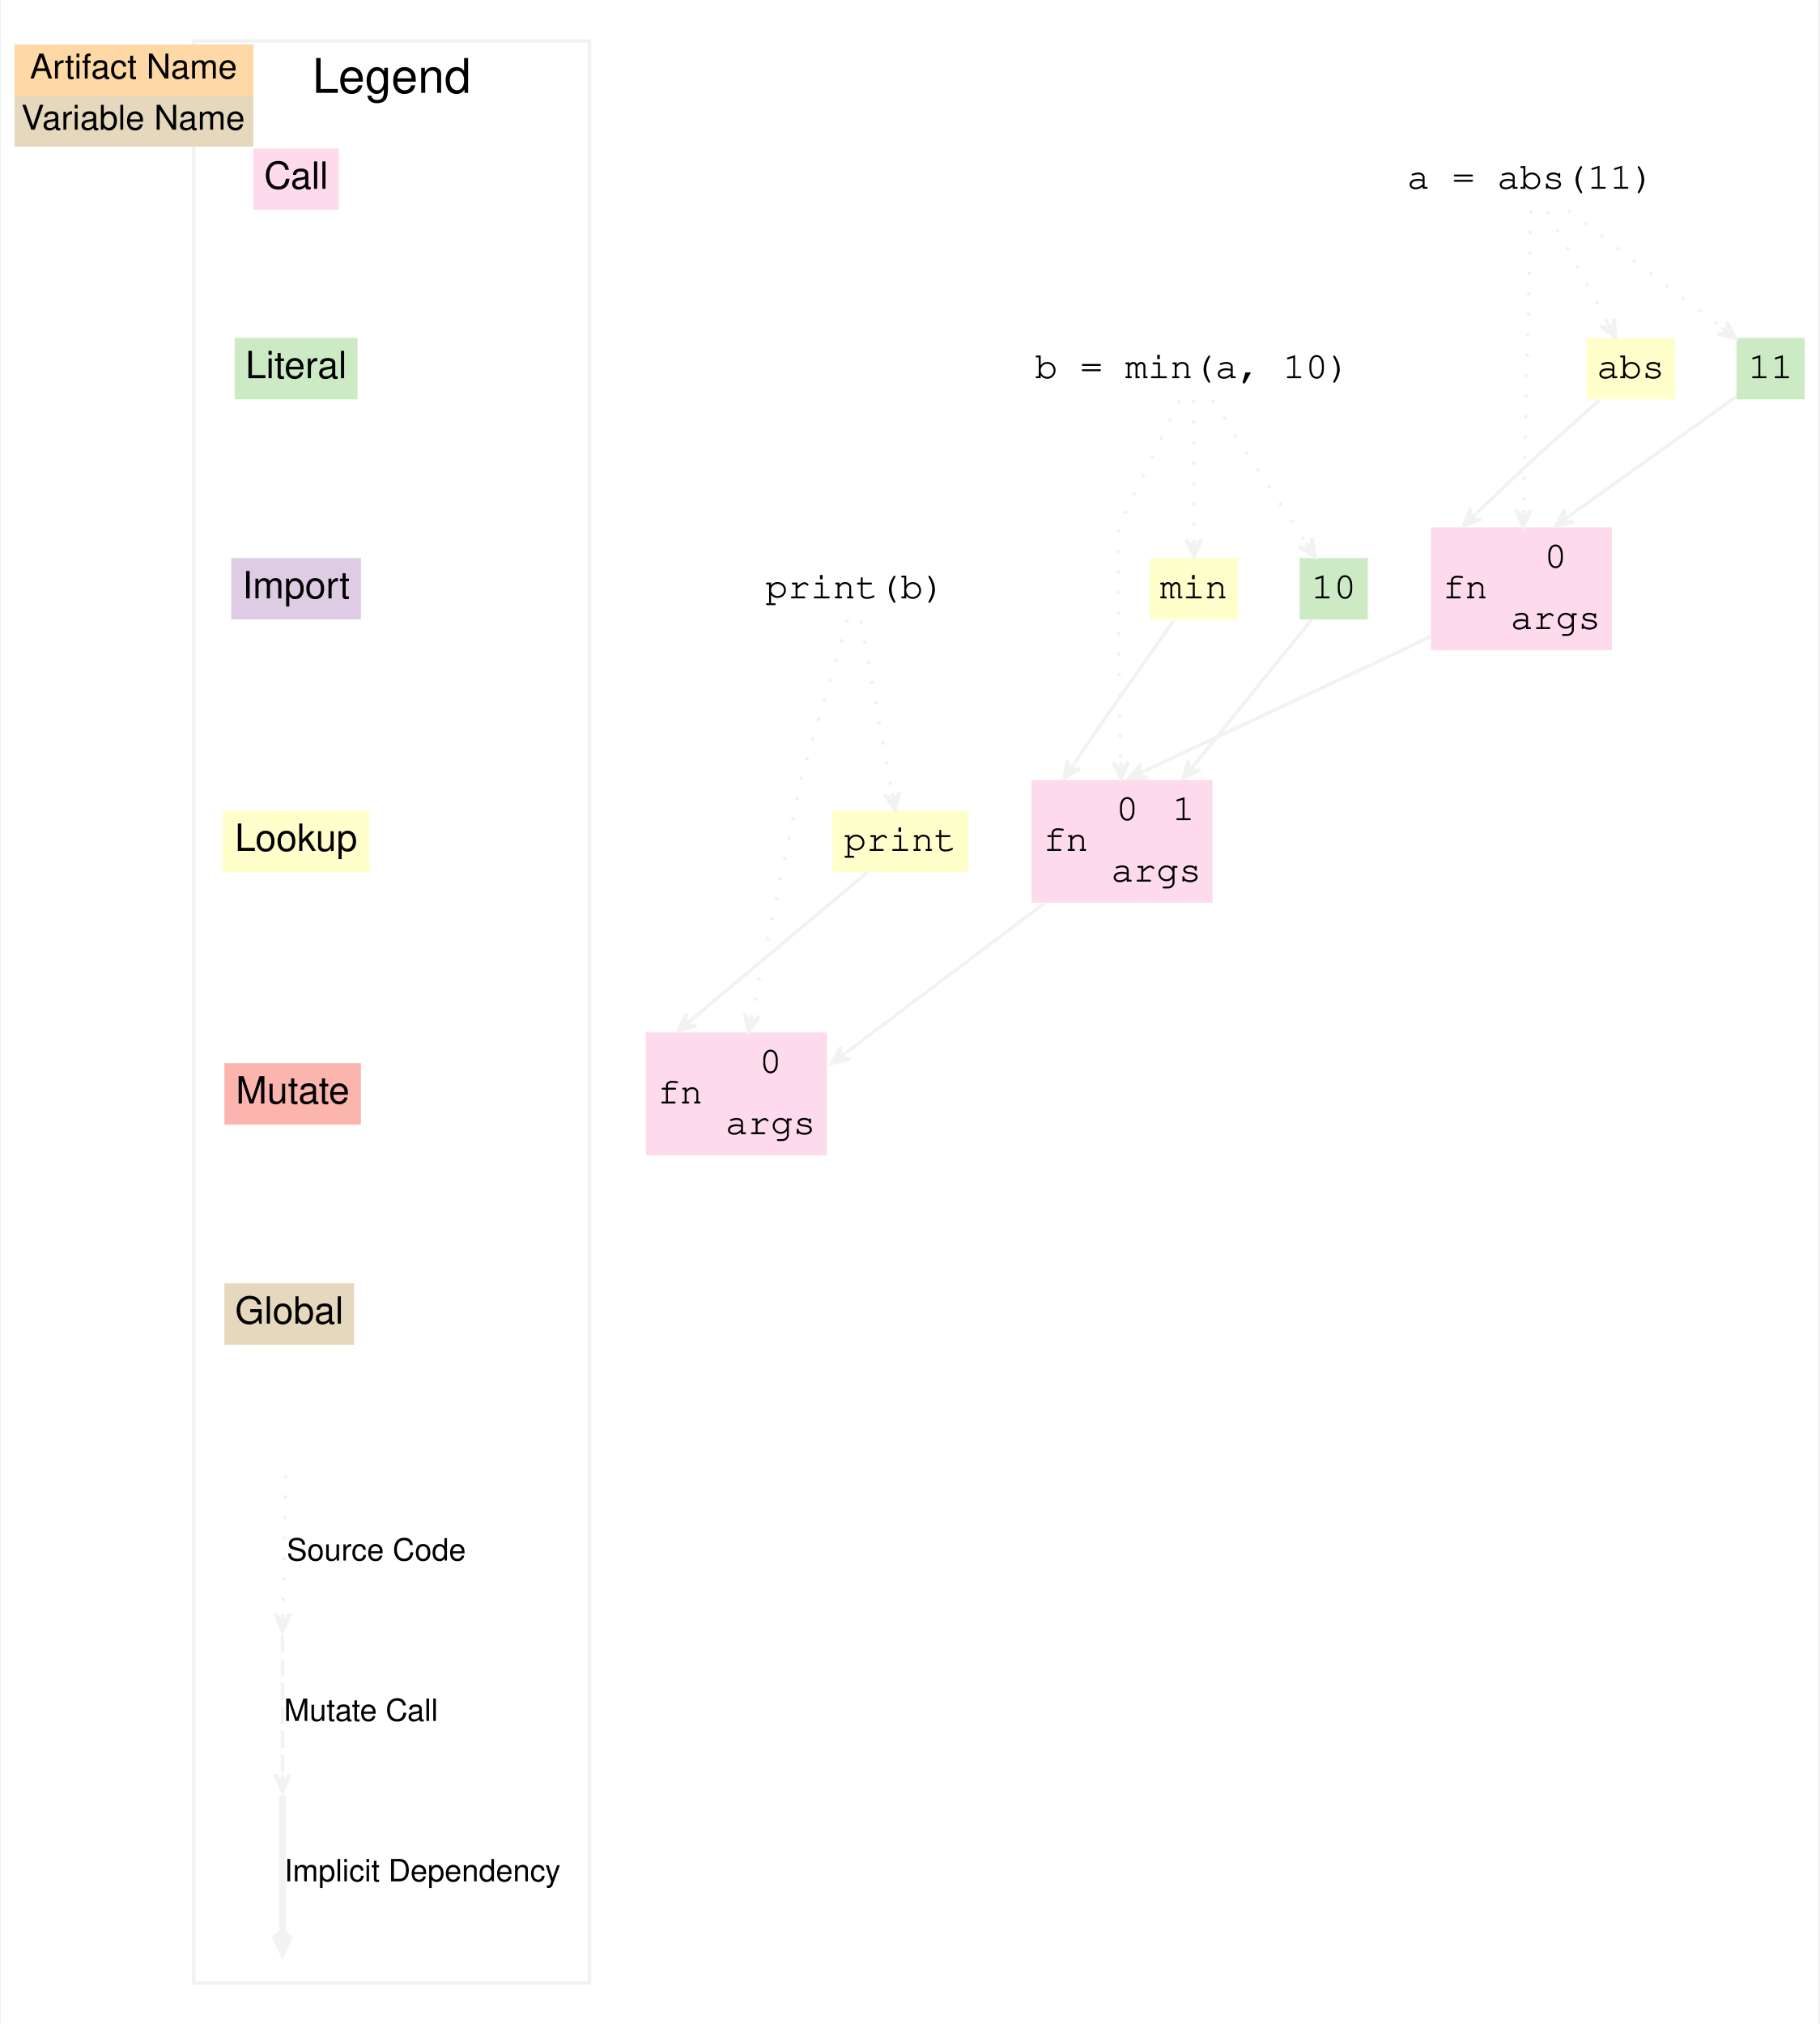
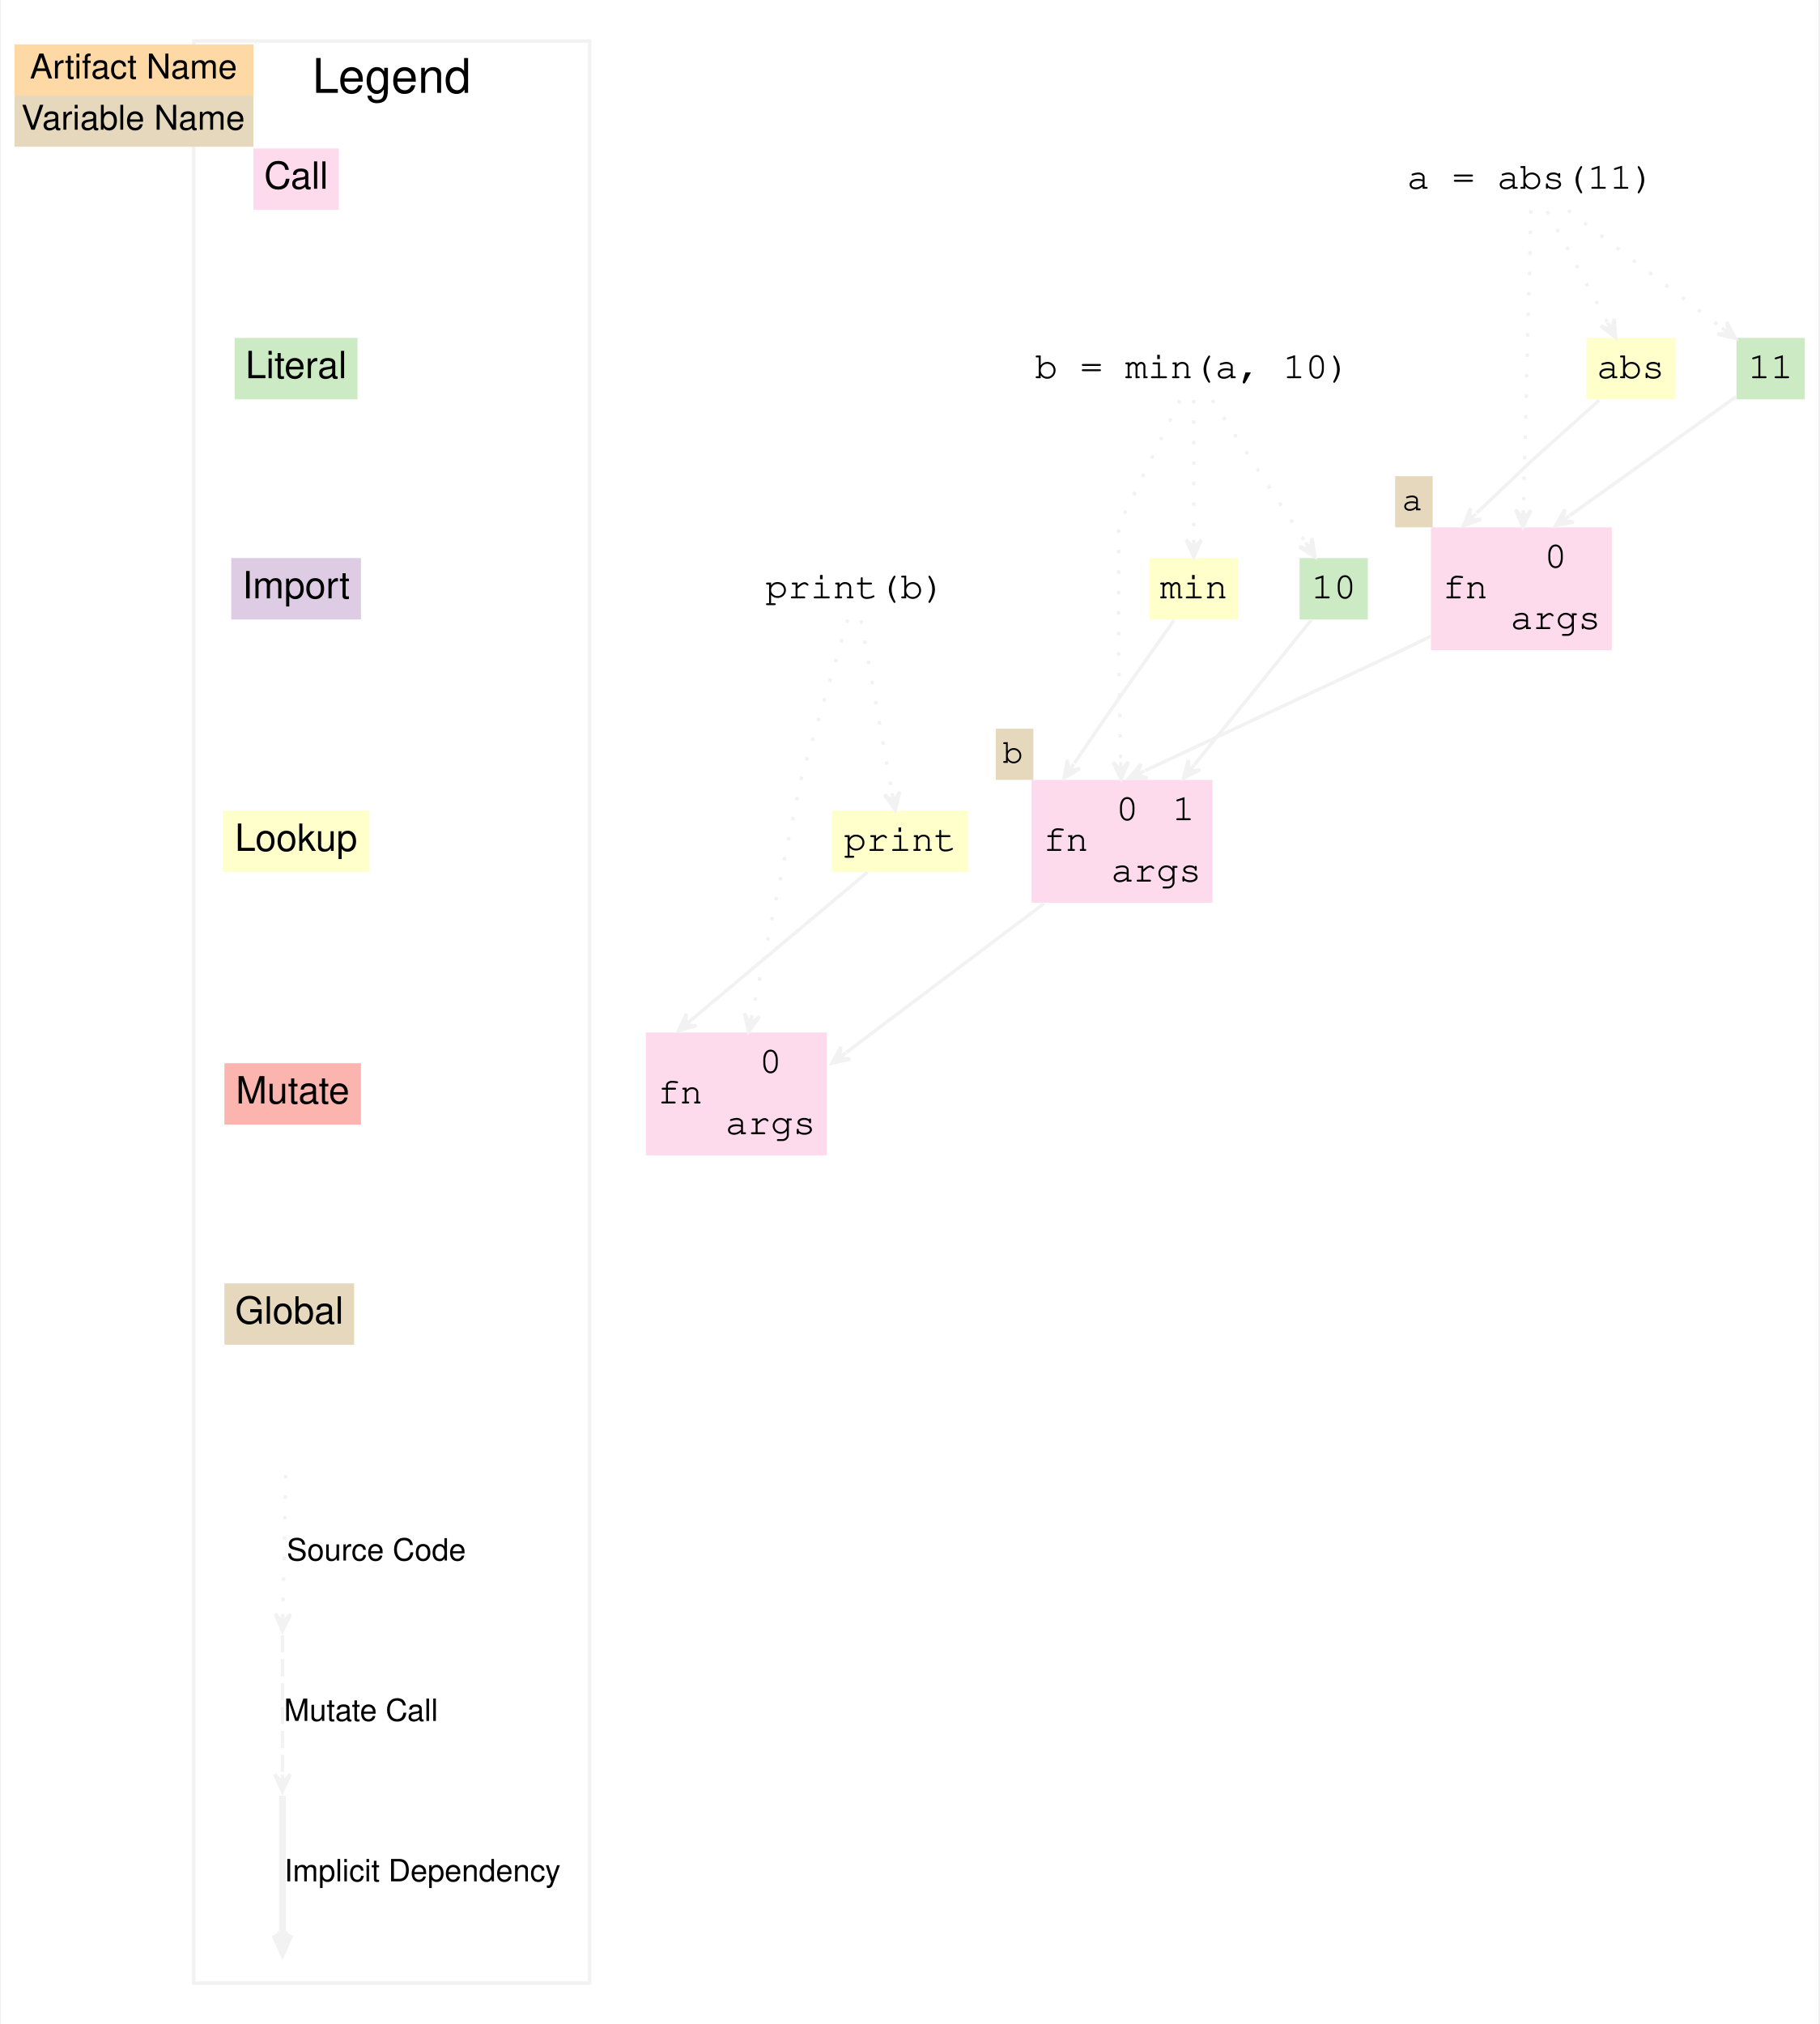
<svg xmlns="http://www.w3.org/2000/svg" width="533pt" height="593pt" viewBox="0 0 532.5 593">
  <g class="graph" transform="scale(1) translate(4 589)">
    <polygon points="-4 4 -4 -589 528.5 -589 528.5 4" fill="#fff" stroke="transparent" />
    <g class="cluster">
      <polygon points="52.5 -8 52.5 -577 168.5 -577 168.5 -8" fill="none" stroke="#f2f2f2" />
      <text x="110.5" y="-561.8" font-family="Helvetica,sans-Serif" font-size="14" text-anchor="middle">Legend</text>
    </g>
    <g class="node">
      <polygon points="70 -527.5 70 -545.5 95 -545.5 95 -527.5" fill="#fddaec" stroke="#f2f2f2" stroke-width="0" />
      <text x="82.5" y="-533.7" fill="#000000" font-family="Helvetica,sans-Serif" font-size="11" text-anchor="middle">Call</text>
      <polygon points="0 -561 0 -576 70 -576 70 -561" fill="#fed9a6" stroke="transparent" />
      <text x="4.5" y="-566" fill="#000000" font-family="Helvetica,sans-Serif" font-size="10">Artifact Name</text>
      <polygon points="0 -546 0 -561 70 -561 70 -546" fill="#e5d8bd" stroke="transparent" />
      <text x="2" y="-551" fill="#000000" font-family="Helvetica,sans-Serif" font-size="10">Variable Name</text>
      <polygon points="100.5 -490 64.5 -490 64.5 -472 100.5 -472" fill="#ccebc5" stroke="#f2f2f2" stroke-width="0" />
      <text x="82.5" y="-478.2" fill="#000000" font-family="Helvetica,sans-Serif" font-size="11" text-anchor="middle">Literal</text>
      <polygon points="101.5 -425.5 63.5 -425.5 63.5 -407.5 101.5 -407.5" fill="#decbe4" stroke="#f2f2f2" stroke-width="0" />
      <text x="82.5" y="-413.7" fill="#000000" font-family="Helvetica,sans-Serif" font-size="11" text-anchor="middle">Import</text>
      <polygon points="104 -351.5 61 -351.5 61 -333.5 104 -333.5" fill="#ffc" stroke="#f2f2f2" stroke-width="0" />
      <text x="82.5" y="-339.7" fill="#000000" font-family="Helvetica,sans-Serif" font-size="11" text-anchor="middle">Lookup</text>
      <polygon points="61.5 -259.5 61.5 -277.5 101.5 -277.5 101.5 -259.5" fill="#fbb4ae" stroke="#f2f2f2" stroke-width="0" />
      <text x="81.5" y="-265.7" fill="#000000" font-family="Helvetica,sans-Serif" font-size="11" text-anchor="middle">Mutate</text>
      <polygon points="99.5 -213 61.5 -213 61.5 -195 99.5 -195" fill="#e5d8bd" stroke="#f2f2f2" stroke-width="0" />
      <text x="80.5" y="-201.2" fill="#000000" font-family="Helvetica,sans-Serif" font-size="11" text-anchor="middle">Global</text>
    </g>
    <g class="edge">
      <path d="m79.5-156.87c-0.05 2.11-0.63 28.8-0.88 40.47" fill="none" stroke="#f2f2f2" stroke-dasharray="1,5" />
      <polygon points="78.5 -111.12 80.86 -116.07 78.56 -113.62 78.61 -116.12 78.61 -116.12 78.61 -116.12 78.56 -113.62 76.36 -116.17 78.5 -111.12" fill="#f2f2f2" stroke="#f2f2f2" />
      <text x="106" y="-131.8" font-family="Helvetica,sans-Serif" font-size="9" text-anchor="middle">Source Code</text>
      <path d="m78.5-109.87v40.47" fill="none" stroke="#f2f2f2" stroke-dasharray="5,2" />
      <polygon points="78.5 -64.12 80.75 -69.12 78.5 -66.62 78.5 -69.12 78.5 -69.12 78.5 -69.12 78.5 -66.62 76.25 -69.12 78.5 -64.12" fill="#f2f2f2" stroke="#f2f2f2" />
      <text x="101.5" y="-84.8" font-family="Helvetica,sans-Serif" font-size="9" text-anchor="middle">Mutate Call</text>
      <path d="m78.5-62.87v40.47" fill="none" stroke="#f2f2f2" stroke-width="2" />
      <polygon points="78.5 -17.12 80.75 -22.12 79 -19.62 79 -22.12 78.5 -22.12 78 -22.12 78 -19.62 76.25 -22.12 78.5 -17.12" fill="#f2f2f2" stroke="#f2f2f2" stroke-width="2" />
      <text x="119.5" y="-37.8" font-family="Helvetica,sans-Serif" font-size="9" text-anchor="middle">Implicit Dependency</text>
    </g>
    <g class="node">
      <polygon points="524.5 -490 504.5 -490 504.5 -472 524.5 -472" fill="#ccebc5" stroke="#f2f2f2" stroke-width="0" />
      <text x="514.5" y="-478.2" fill="#000000" font-family="Courier,monospace" font-size="11" text-anchor="middle">11</text>
      <polygon points="415 -398.5 415 -434.5 468 -434.5 468 -398.5" fill="#fddaec" stroke="#f2f2f2" stroke-width="0" />
      <text x="425" y="-413.7" fill="#000000" font-family="Courier,monospace" font-size="11" text-anchor="middle">fn</text>
      <polyline points="435 -398.5 435 -434.5" fill="none" stroke="#f2f2f2" stroke-width="0" />
      <text x="451.5" y="-422.7" fill="#000000" font-family="Courier,monospace" font-size="11" text-anchor="middle">0</text>
      <polyline points="435 -416.5 468 -416.5" fill="none" stroke="#f2f2f2" stroke-width="0" />
      <text x="451.5" y="-404.7" fill="#000000" font-family="Courier,monospace" font-size="11" text-anchor="middle">args</text>
+       <polygon points="404.5 -434.5 404.5 -449.5 415.5 -449.5 415.5 -434.5" fill="#e5d8bd" stroke="transparent" />
+       <text x="406.5" y="-439.5" fill="#000000" font-family="Courier,monospace" font-size="10">a</text>
    </g>
    <g class="edge" stroke="#f2f2f2">
      <path d="m504.38-472.77c-14.05 10.04-38.85 27.75-48.69 34.78" fill="none" />
      <polygon points="451.5 -435 456.88 -436.08 453.53 -436.45 455.57 -437.91 455.57 -437.91 455.57 -437.91 453.53 -436.45 454.26 -439.74 451.5 -435" fill="#f2f2f2" />
    </g>
    <g class="node">
      <polygon points="486.5 -490 460.5 -490 460.5 -472 486.5 -472" fill="#ffc" stroke="#f2f2f2" stroke-width="0" />
      <text x="473.5" y="-478.2" fill="#000000" font-family="Courier,monospace" font-size="11" text-anchor="middle">abs</text>
    </g>
    <g class="edge" stroke="#f2f2f2">
      <path d="m464.32-471.77c-8.49 7.61-19.82 17.77-19.82 17.77s-10.33 9.82-16.14 15.34" fill="none" />
      <polygon points="424.5 -435 429.67 -436.81 426.31 -436.72 428.13 -438.44 428.13 -438.44 428.13 -438.44 426.31 -436.72 426.58 -440.08 424.5 -435" fill="#f2f2f2" />
    </g>
    <g class="node">
      <polygon points="298 -324.5 298 -360.5 351 -360.5 351 -324.5" fill="#fddaec" stroke="#f2f2f2" stroke-width="0" />
      <text x="308" y="-339.7" fill="#000000" font-family="Courier,monospace" font-size="11" text-anchor="middle">fn</text>
      <polyline points="318 -324.5 318 -360.5" fill="none" stroke="#f2f2f2" stroke-width="0" />
      <text x="326" y="-348.7" fill="#000000" font-family="Courier,monospace" font-size="11" text-anchor="middle">0</text>
      <polyline points="334 -342.5 334 -360.5" fill="none" stroke="#f2f2f2" stroke-width="0" />
      <text x="342.5" y="-348.7" fill="#000000" font-family="Courier,monospace" font-size="11" text-anchor="middle">1</text>
      <polyline points="318 -342.5 351 -342.5" fill="none" stroke="#f2f2f2" stroke-width="0" />
      <text x="334.5" y="-330.7" fill="#000000" font-family="Courier,monospace" font-size="11" text-anchor="middle">args</text>
+       <polygon points="287.5 -360.5 287.5 -375.5 298.5 -375.5 298.5 -360.5" fill="#e5d8bd" stroke="transparent" />
+       <text x="289.5" y="-365.5" fill="#000000" font-family="Courier,monospace" font-size="10">b</text>
    </g>
    <g class="edge" stroke="#f2f2f2">
      <path d="m414.96-402.6c-5.4 2.63-9.46 4.6-9.46 4.6s-57.29 26.83-74.29 34.8" fill="none" />
      <polygon points="326.5 -361 331.98 -361.08 328.76 -362.06 331.03 -363.12 331.03 -363.12 331.03 -363.12 328.76 -362.06 330.07 -365.16 326.5 -361" fill="#f2f2f2" />
    </g>
    <g class="node">
      <polygon points="396.5 -425.5 376.5 -425.5 376.5 -407.5 396.5 -407.5" fill="#ccebc5" stroke="#f2f2f2" stroke-width="0" />
      <text x="386.5" y="-413.7" fill="#000000" font-family="Courier,monospace" font-size="11" text-anchor="middle">10</text>
    </g>
    <g class="edge" stroke="#f2f2f2">
      <path d="m380.01-407.46c-9.56 11.85-27.08 33.54-34.28 42.46" fill="none" />
      <polygon points="342.5 -361 347.39 -363.48 344.07 -362.95 345.64 -364.89 345.64 -364.89 345.64 -364.89 344.07 -362.95 343.89 -366.3 342.5 -361" fill="#f2f2f2" />
    </g>
    <g class="node">
      <polygon points="358.5 -425.5 332.5 -425.5 332.5 -407.5 358.5 -407.5" fill="#ffc" stroke="#f2f2f2" stroke-width="0" />
      <text x="345.5" y="-413.7" fill="#000000" font-family="Courier,monospace" font-size="11" text-anchor="middle">min</text>
    </g>
    <g class="edge" stroke="#f2f2f2">
      <path d="m339.7-407.27c-7.38 10.49-19.2 27.27-19.2 27.27s-6.14 8.98-9.98 14.59" fill="none" />
      <polygon points="307.5 -361 312.18 -363.86 308.91 -363.06 310.32 -365.13 310.32 -365.13 310.32 -365.13 308.91 -363.06 308.47 -366.4 307.5 -361" fill="#f2f2f2" />
    </g>
    <g class="node">
      <polygon points="185 -250.5 185 -286.5 238 -286.5 238 -250.5" fill="#fddaec" stroke="#f2f2f2" stroke-width="0" />
      <text x="195" y="-265.7" fill="#000000" font-family="Courier,monospace" font-size="11" text-anchor="middle">fn</text>
      <polyline points="205 -250.5 205 -286.5" fill="none" stroke="#f2f2f2" stroke-width="0" />
      <text x="221.5" y="-274.7" fill="#000000" font-family="Courier,monospace" font-size="11" text-anchor="middle">0</text>
      <polyline points="205 -268.5 238 -268.5" fill="none" stroke="#f2f2f2" stroke-width="0" />
      <text x="221.5" y="-256.7" fill="#000000" font-family="Courier,monospace" font-size="11" text-anchor="middle">args</text>
    </g>
    <g class="edge" stroke="#f2f2f2">
      <path d="m301.72-324.35c-20.06 15.11-47.66 35.89-58.04 43.71" fill="none" />
      <polygon points="239.5 -277.5 244.85 -278.71 241.5 -279 243.49 -280.51 243.49 -280.51 243.49 -280.51 241.5 -279 242.14 -282.31 239.5 -277.5" fill="#f2f2f2" />
    </g>
    <g class="node">
      <polygon points="279.5 -351.5 239.5 -351.5 239.5 -333.5 279.5 -333.5" fill="#ffc" stroke="#f2f2f2" stroke-width="0" />
      <text x="259.5" y="-339.7" fill="#000000" font-family="Courier,monospace" font-size="11" text-anchor="middle">print</text>
    </g>
    <g class="edge" stroke="#f2f2f2">
      <path d="m249.91-333.46c-14.55 12.2-41.56 34.85-51.56 43.23" fill="none" />
      <polygon points="194.5 -287 199.78 -288.49 196.42 -288.61 198.33 -290.21 198.33 -290.21 198.33 -290.21 196.42 -288.61 196.89 -291.94 194.5 -287" fill="#f2f2f2" />
    </g>
    <g class="node">
      <polygon points="484 -545.5 405 -545.5 405 -527.5 484 -527.5" fill="none" stroke="#000" stroke-width="0" />
      <text x="408" y="-533.7" fill="#000000" font-family="Courier,monospace" font-size="11">a = abs(11)</text>
    </g>
    <g class="edge" stroke="#f2f2f2">
      <path d="m455.13-527.37c11.96 9.13 31.45 24.03 44.82 34.25" fill="none" stroke-dasharray="1,5" />
      <polygon points="504.23 -489.85 501.62 -494.68 502.24 -491.37 500.25 -492.89 500.25 -492.89 500.25 -492.89 502.24 -491.37 498.89 -491.1 504.23 -489.85" fill="#f2f2f2" />
      <path d="m449.03-527.14c4.71 8.69 12.14 22.39 17.58 32.42" fill="none" stroke-dasharray="1,5" />
      <polygon points="469.1 -490.13 468.69 -495.59 467.9 -492.32 466.71 -494.52 466.71 -494.52 466.71 -494.52 467.9 -492.32 464.73 -493.45 469.1 -490.13" fill="#f2f2f2" />
      <path d="m444.29-527.39c-0.45 17.87-1.55 61.14-2.23 87.74" fill="none" stroke-dasharray="1,5" />
      <polygon points="441.93 -434.56 444.31 -439.5 442 -437.06 442.06 -439.56 442.06 -439.56 442.06 -439.56 442 -437.06 439.81 -439.62 441.93 -434.56" fill="#f2f2f2" />
    </g>
    <g class="node">
      <polygon points="395 -490 296 -490 296 -472 395 -472" fill="none" stroke="#000" stroke-width="0" />
      <text x="299" y="-478.2" fill="#000000" font-family="Courier,monospace" font-size="11">b = min(a, 10)</text>
    </g>
    <g class="edge" stroke="#f2f2f2">
      <path d="m350.86-471.83c6.96 10.61 19.18 29.24 27.34 41.68" fill="none" stroke-dasharray="1,5" />
      <polygon points="381.01 -425.87 380.15 -431.29 379.64 -427.96 378.27 -430.05 378.27 -430.05 378.27 -430.05 379.64 -427.96 376.38 -428.82 381.01 -425.87" fill="#f2f2f2" />
      <path d="m345.5-471.83v40.68" fill="none" stroke-dasharray="1,5" />
      <polygon points="345.5 -425.87 347.75 -430.87 345.5 -428.37 345.5 -430.87 345.5 -430.87 345.5 -430.87 345.5 -428.37 343.25 -430.87 345.5 -425.87" fill="#f2f2f2" />
      <path d="m341.46-471.75c-6.35 12.99-17.96 36.75-17.96 36.75v37s0.32 17.18 0.59 32.25" fill="none" stroke-dasharray="1,5" />
      <polygon points="324.18 -360.74 326.34 -365.78 324.14 -363.24 324.09 -365.74 324.09 -365.74 324.09 -365.74 324.14 -363.24 321.84 -365.7 324.18 -360.74" fill="#f2f2f2" />
    </g>
    <g class="node">
      <polygon points="276 -425.5 217 -425.5 217 -407.5 276 -407.5" fill="none" stroke="#000" stroke-width="0" />
      <text x="220" y="-413.7" fill="#000000" font-family="Courier,monospace" font-size="11">print(b)</text>
    </g>
    <g class="edge" stroke="#f2f2f2">
      <path d="m247.99-407.24c2.23 12.37 6.47 35.83 9.13 50.57" fill="none" stroke-dasharray="1,5" />
      <polygon points="258.03 -351.66 259.35 -356.98 257.58 -354.12 257.14 -356.58 257.14 -356.58 257.14 -356.58 257.58 -354.12 254.92 -356.18 258.03 -351.66" fill="#f2f2f2" />
      <path d="m244.14-407.46c-4.45 15.16-13.64 46.46-13.64 46.46s-8.72 42-14.35 69.09" fill="none" stroke-dasharray="1,5" />
      <polygon points="215.07 -286.71 218.29 -291.15 215.58 -289.16 216.09 -291.61 216.09 -291.61 216.09 -291.61 215.58 -289.16 213.89 -292.06 215.07 -286.71" fill="#f2f2f2" />
    </g>
  </g>
</svg>
